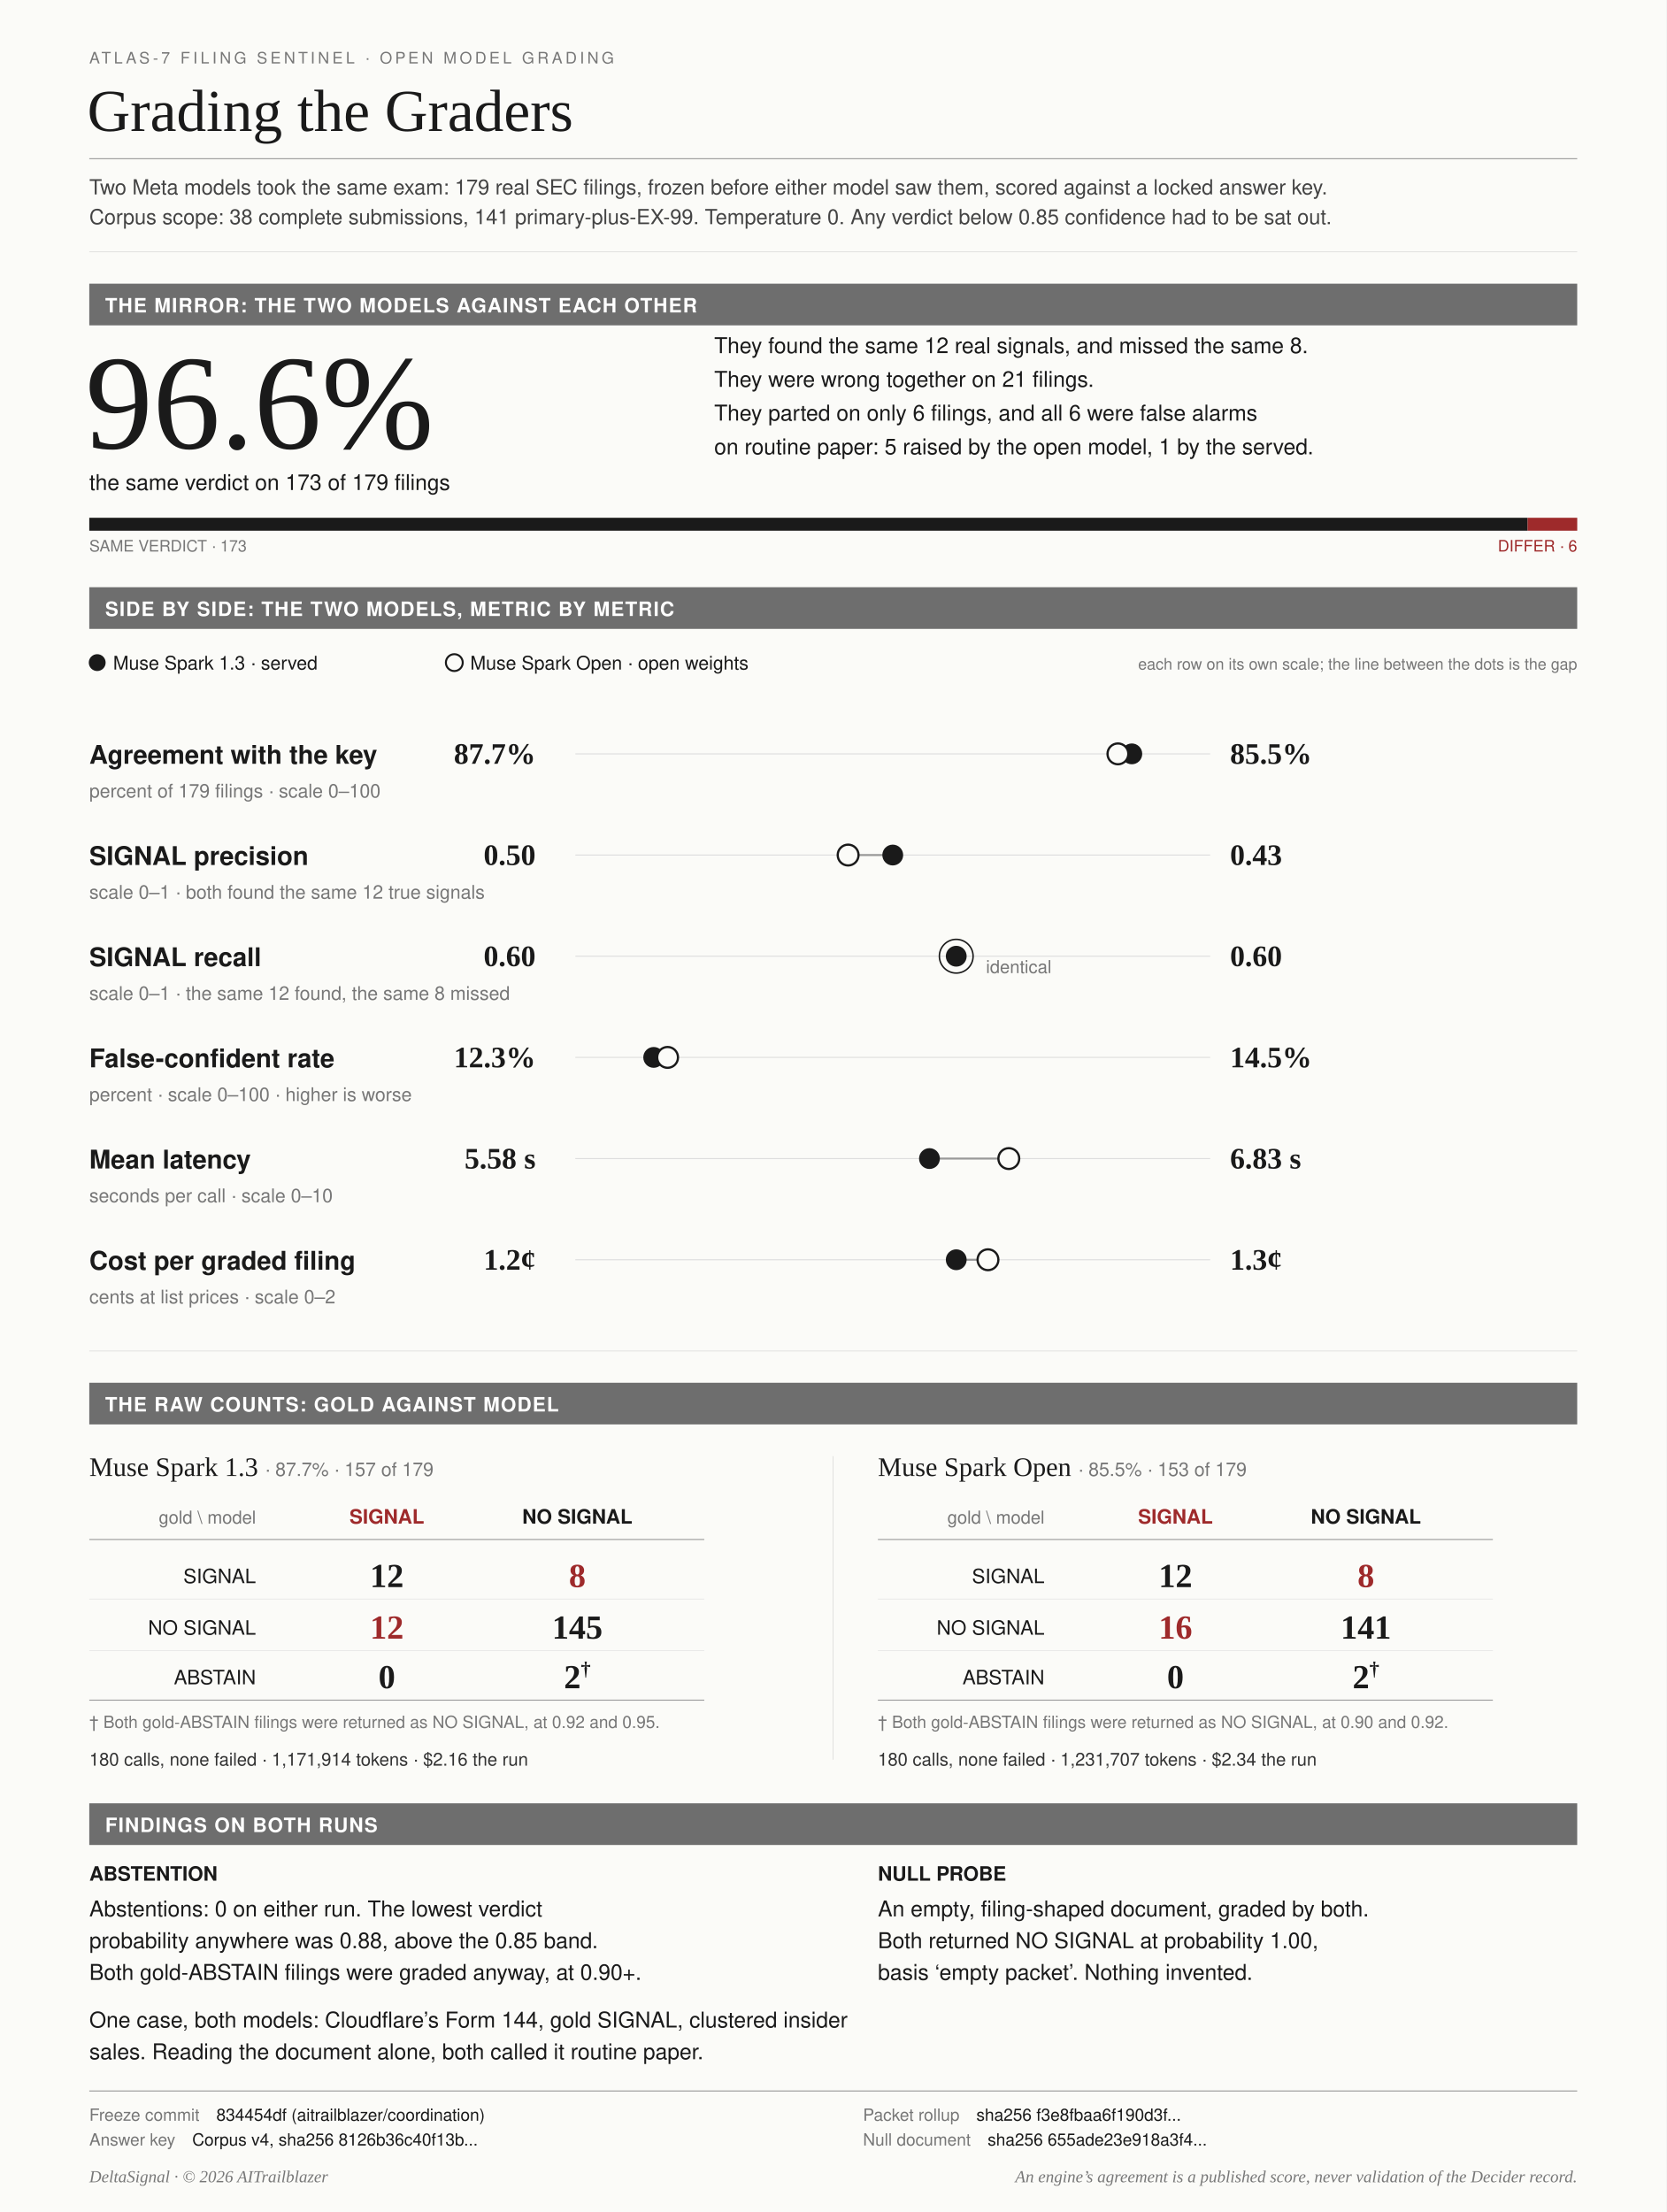
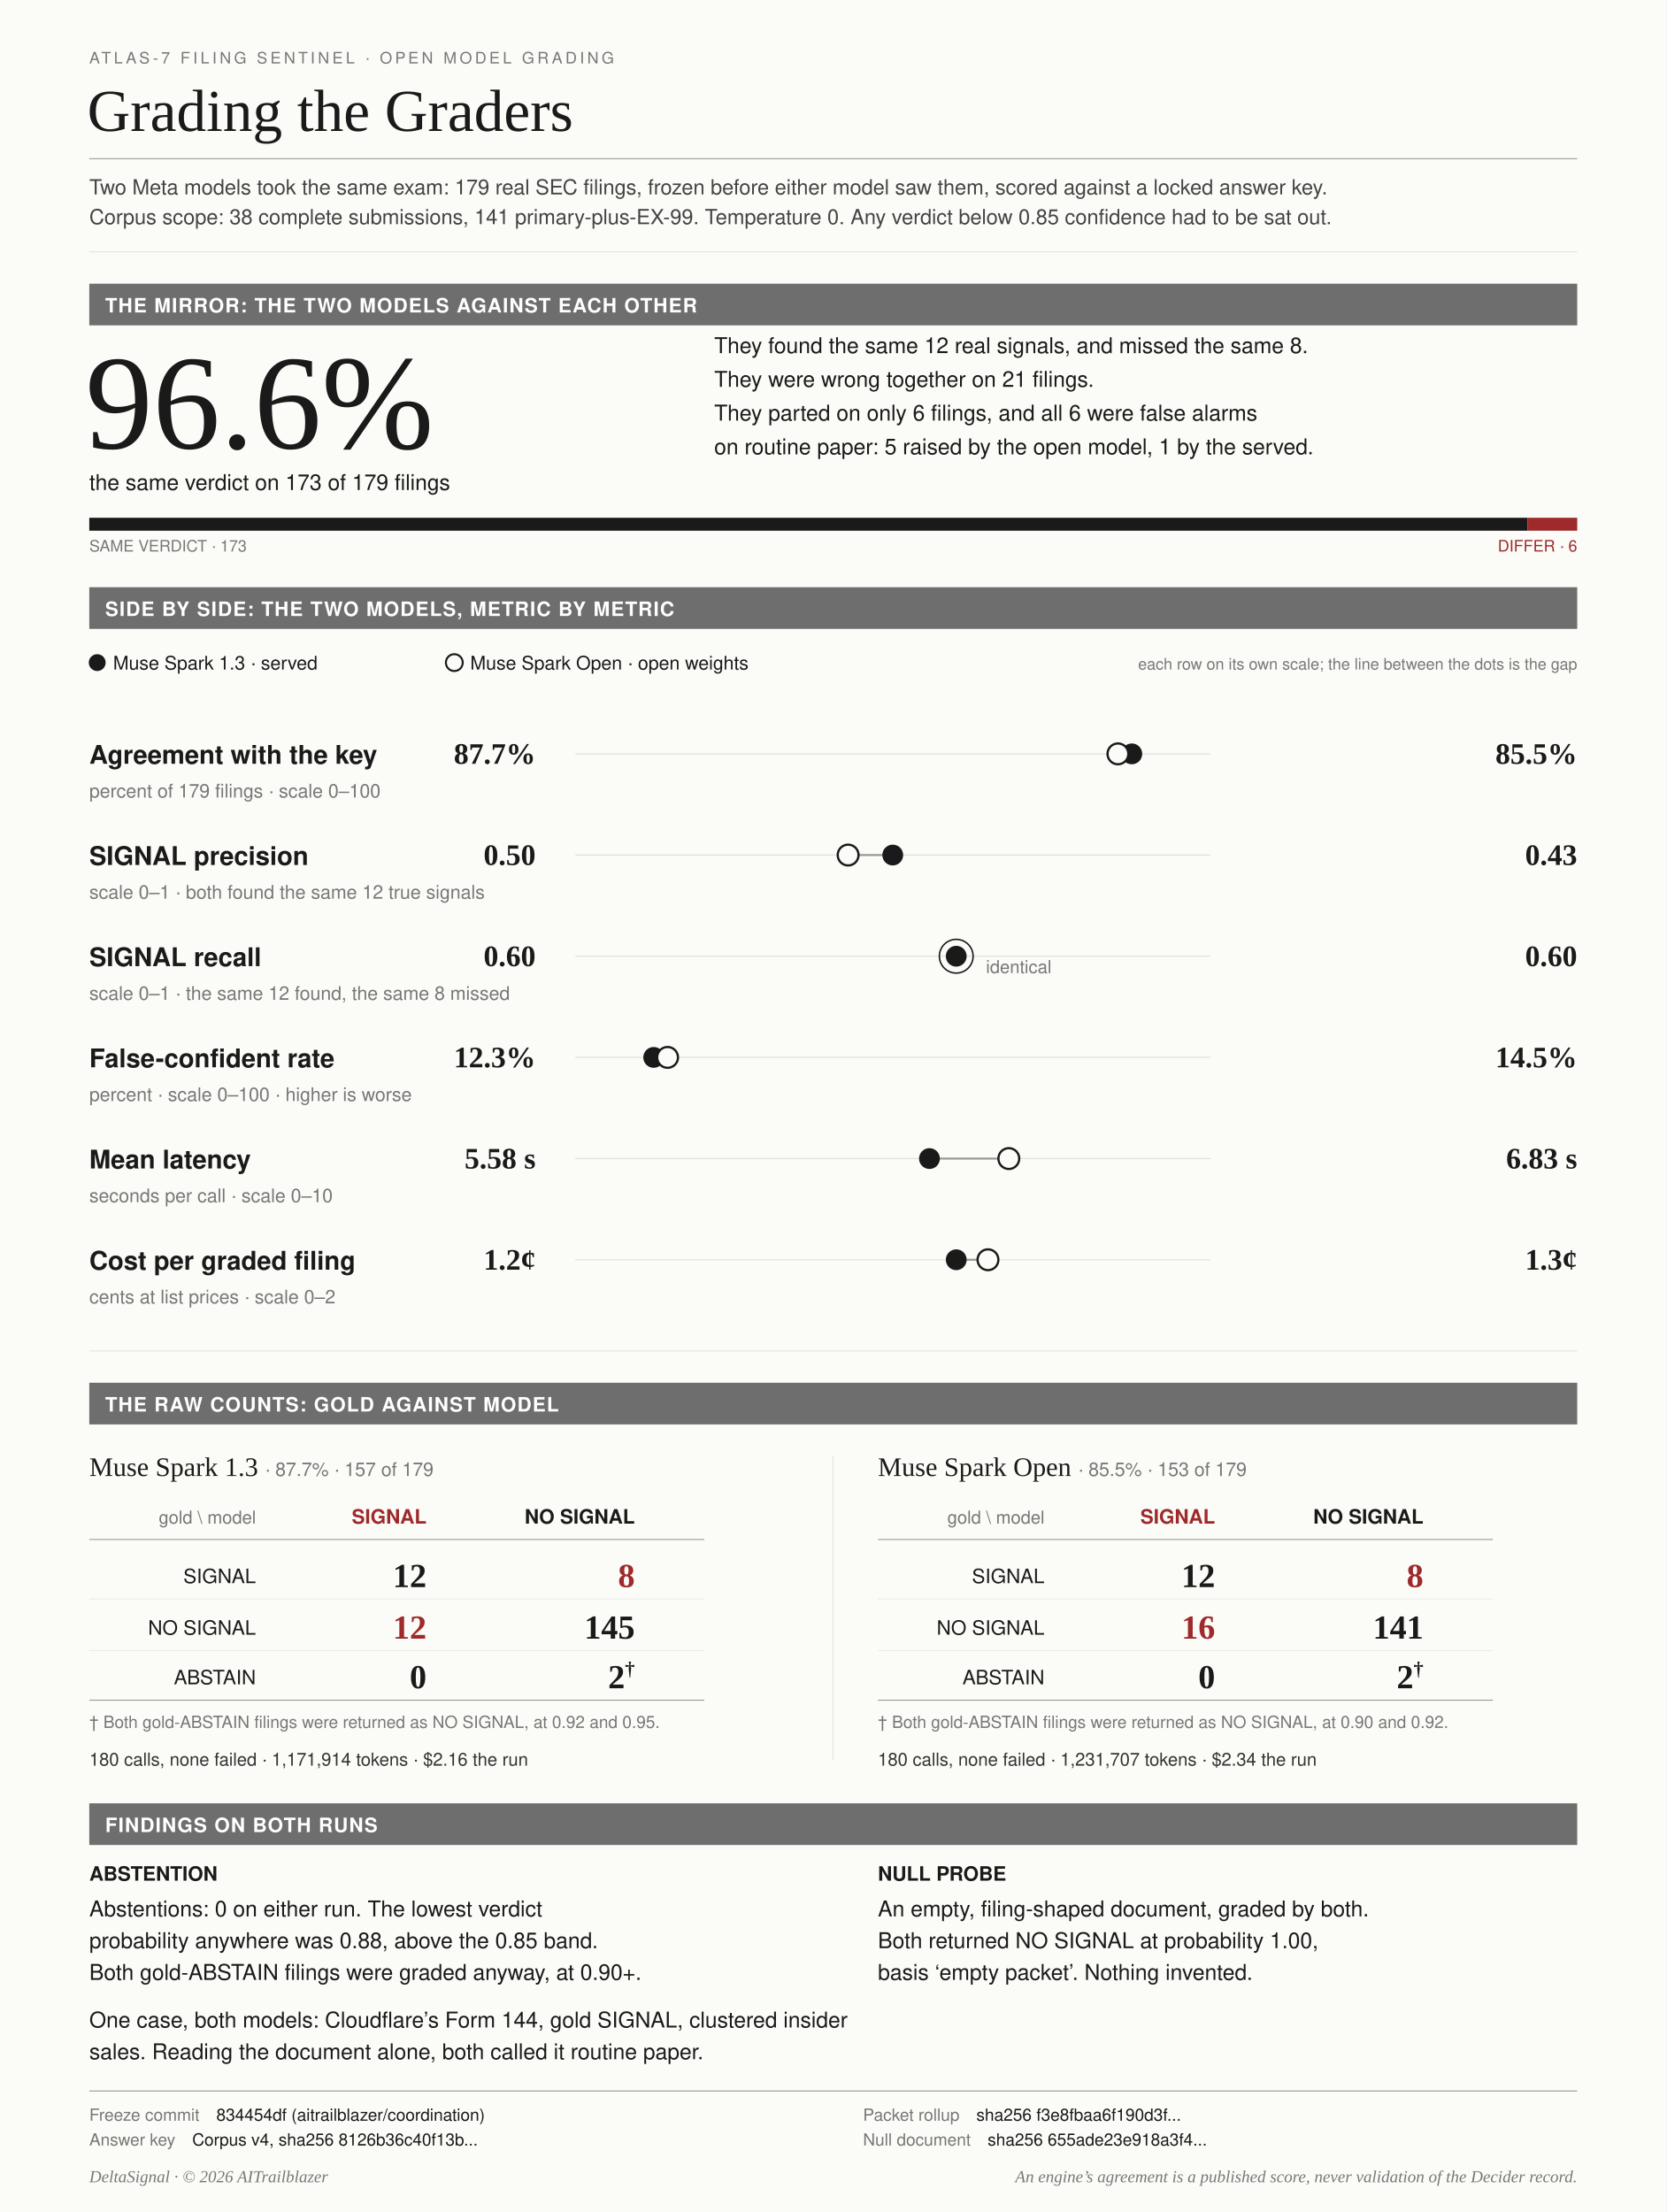
<svg xmlns="http://www.w3.org/2000/svg" viewBox="0 0 1680 2230" width="1680" height="2230" role="img" aria-label="Grading the Graders: Muse Spark 1.3 and Muse Spark Open compared on 179 frozen SEC filings">
  <rect x="0" y="0" width="1680" height="2230" fill="#FBFBF8" />
  <text x="90" y="64" font-family="Helvetica, Arial, 'Liberation Sans', 'DejaVu Sans', sans-serif" font-size="16" letter-spacing="3" fill="#777777">ATLAS-7 FILING SENTINEL · OPEN MODEL GRADING</text>
  <text x="88" y="132" font-family="Georgia, 'Times New Roman', 'Liberation Serif', 'DejaVu Serif', serif" font-size="60" fill="#1A1A1A">Grading the Graders</text>
  <line x1="90" y1="160" x2="1590" y2="160" stroke="#999999" stroke-width="1" />
  <text x="90" y="196" font-family="Helvetica, Arial, 'Liberation Sans', 'DejaVu Sans', sans-serif" font-size="21" fill="#444444">Two Meta models took the same exam: 179 real SEC filings, frozen before either model saw them, scored against a locked answer key.</text>
  <text x="90" y="226" font-family="Helvetica, Arial, 'Liberation Sans', 'DejaVu Sans', sans-serif" font-size="21" fill="#444444">Corpus scope: 38 complete submissions, 141 primary-plus-EX-99. Temperature 0. Any verdict below 0.85 confidence had to be sat out.</text>
  <line x1="90" y1="254" x2="1590" y2="254" stroke="#CCCCCC" stroke-width="0.5" />
  <rect x="90" y="286" width="1500" height="42" fill="#6E6E6E" />
  <text x="106" y="315" font-family="Helvetica, Arial, 'Liberation Sans', 'DejaVu Sans', sans-serif" font-size="20" font-weight="bold" letter-spacing="1" fill="#FFFFFF">THE MIRROR: THE TWO MODELS AGAINST EACH OTHER</text>
  <text x="86" y="452" font-family="Georgia, 'Times New Roman', 'Liberation Serif', 'DejaVu Serif', serif" font-size="136" fill="#1A1A1A">96.6%</text>
  <text x="90" y="494" font-family="Helvetica, Arial, 'Liberation Sans', 'DejaVu Sans', sans-serif" font-size="22" fill="#1A1A1A">the same verdict on 173 of 179 filings</text>
  <text x="720" y="356" font-family="Helvetica, Arial, 'Liberation Sans', 'DejaVu Sans', sans-serif" font-size="22" fill="#1A1A1A">They found the same 12 real signals, and missed the same 8.</text>
  <text x="720" y="390" font-family="Helvetica, Arial, 'Liberation Sans', 'DejaVu Sans', sans-serif" font-size="22" fill="#1A1A1A">They were wrong together on 21 filings.</text>
  <text x="720" y="424" font-family="Helvetica, Arial, 'Liberation Sans', 'DejaVu Sans', sans-serif" font-size="22" fill="#1A1A1A">They parted on only 6 filings, and all 6 were false alarms</text>
  <text x="720" y="458" font-family="Helvetica, Arial, 'Liberation Sans', 'DejaVu Sans', sans-serif" font-size="22" fill="#1A1A1A">on routine paper: 5 raised by the open model, 1 by the served.</text>
  <rect x="90" y="522" width="1500" height="13" fill="#E7E4DC" />
  <rect x="90" y="522" width="1450" height="13" fill="#1A1A1A" />
  <rect x="1540" y="522" width="50" height="13" fill="#9E2A2B" />
  <text x="90" y="556" font-family="Helvetica, Arial, 'Liberation Sans', 'DejaVu Sans', sans-serif" font-size="16" fill="#777777">SAME VERDICT · 173</text>
  <text x="1590" y="556" text-anchor="end" font-family="Helvetica, Arial, 'Liberation Sans', 'DejaVu Sans', sans-serif" font-size="16" fill="#9E2A2B">DIFFER · 6</text>
  <rect x="90" y="592" width="1500" height="42" fill="#6E6E6E" />
  <text x="106" y="621" font-family="Helvetica, Arial, 'Liberation Sans', 'DejaVu Sans', sans-serif" font-size="20" font-weight="bold" letter-spacing="1" fill="#FFFFFF">SIDE BY SIDE: THE TWO MODELS, METRIC BY METRIC</text>
  <circle cx="98" cy="668" r="8.5" fill="#1A1A1A" />
  <text x="114" y="675" font-family="Helvetica, Arial, 'Liberation Sans', 'DejaVu Sans', sans-serif" font-size="19" fill="#1A1A1A">Muse Spark 1.3 · served</text>
  <circle cx="458" cy="668" r="8.5" fill="#FBFBF8" stroke="#1A1A1A" stroke-width="2" />
  <text x="474" y="675" font-family="Helvetica, Arial, 'Liberation Sans', 'DejaVu Sans', sans-serif" font-size="19" fill="#1A1A1A">Muse Spark Open · open weights</text>
  <text x="1590" y="675" text-anchor="end" font-family="Helvetica, Arial, 'Liberation Sans', 'DejaVu Sans', sans-serif" font-size="16" fill="#777777">each row on its own scale; the line between the dots is the gap</text>
  <text x="90" y="770" font-family="Helvetica, Arial, 'Liberation Sans', 'DejaVu Sans', sans-serif" font-size="26" font-weight="bold" fill="#1A1A1A">Agreement with the key</text>
  <text x="90" y="804" font-family="Helvetica, Arial, 'Liberation Sans', 'DejaVu Sans', sans-serif" font-size="19" fill="#777777">percent of 179 filings · scale 0–100</text>
  <text x="540" y="770" text-anchor="end" font-family="Georgia, 'Times New Roman', 'Liberation Serif', 'DejaVu Serif', serif" font-size="30" font-weight="bold" fill="#1A1A1A">87.7%</text>
-   <text x="1240" y="770" font-family="Georgia, 'Times New Roman', 'Liberation Serif', 'DejaVu Serif', serif" font-size="30" font-weight="bold" fill="#1A1A1A">85.5%</text>
+   <text x="1590" y="770" text-anchor="end" font-family="Georgia, 'Times New Roman', 'Liberation Serif', 'DejaVu Serif', serif" font-size="30" font-weight="bold" fill="#1A1A1A">85.5%</text>
  <line x1="580" y1="760" x2="1220" y2="760" stroke="#DDDDDD" stroke-width="1" />
  <line x1="1127" y1="760" x2="1141" y2="760" stroke="#999999" stroke-width="2" />
  <circle cx="1141" cy="760" r="10.5" fill="#1A1A1A" />
  <circle cx="1127" cy="760" r="10.5" fill="#FBFBF8" stroke="#1A1A1A" stroke-width="2.25" />
  <text x="90" y="872" font-family="Helvetica, Arial, 'Liberation Sans', 'DejaVu Sans', sans-serif" font-size="26" font-weight="bold" fill="#1A1A1A">SIGNAL precision</text>
  <text x="90" y="906" font-family="Helvetica, Arial, 'Liberation Sans', 'DejaVu Sans', sans-serif" font-size="19" fill="#777777">scale 0–1 · both found the same 12 true signals</text>
  <text x="540" y="872" text-anchor="end" font-family="Georgia, 'Times New Roman', 'Liberation Serif', 'DejaVu Serif', serif" font-size="30" font-weight="bold" fill="#1A1A1A">0.50</text>
-   <text x="1240" y="872" font-family="Georgia, 'Times New Roman', 'Liberation Serif', 'DejaVu Serif', serif" font-size="30" font-weight="bold" fill="#1A1A1A">0.43</text>
+   <text x="1590" y="872" text-anchor="end" font-family="Georgia, 'Times New Roman', 'Liberation Serif', 'DejaVu Serif', serif" font-size="30" font-weight="bold" fill="#1A1A1A">0.43</text>
  <line x1="580" y1="862" x2="1220" y2="862" stroke="#DDDDDD" stroke-width="1" />
  <line x1="855" y1="862" x2="900" y2="862" stroke="#999999" stroke-width="2" />
  <circle cx="900" cy="862" r="10.5" fill="#1A1A1A" />
  <circle cx="855" cy="862" r="10.5" fill="#FBFBF8" stroke="#1A1A1A" stroke-width="2.25" />
  <text x="90" y="974" font-family="Helvetica, Arial, 'Liberation Sans', 'DejaVu Sans', sans-serif" font-size="26" font-weight="bold" fill="#1A1A1A">SIGNAL recall</text>
  <text x="90" y="1008" font-family="Helvetica, Arial, 'Liberation Sans', 'DejaVu Sans', sans-serif" font-size="19" fill="#777777">scale 0–1 · the same 12 found, the same 8 missed</text>
  <text x="540" y="974" text-anchor="end" font-family="Georgia, 'Times New Roman', 'Liberation Serif', 'DejaVu Serif', serif" font-size="30" font-weight="bold" fill="#1A1A1A">0.60</text>
-   <text x="1240" y="974" font-family="Georgia, 'Times New Roman', 'Liberation Serif', 'DejaVu Serif', serif" font-size="30" font-weight="bold" fill="#1A1A1A">0.60</text>
+   <text x="1590" y="974" text-anchor="end" font-family="Georgia, 'Times New Roman', 'Liberation Serif', 'DejaVu Serif', serif" font-size="30" font-weight="bold" fill="#1A1A1A">0.60</text>
  <line x1="580" y1="964" x2="1220" y2="964" stroke="#DDDDDD" stroke-width="1" />
  <circle cx="964" cy="964" r="17" fill="none" stroke="#1A1A1A" stroke-width="1.5" />
  <circle cx="964" cy="964" r="10.5" fill="#1A1A1A" />
  <text x="994" y="981" font-family="Helvetica, Arial, 'Liberation Sans', 'DejaVu Sans', sans-serif" font-size="18" fill="#777777">identical</text>
  <text x="90" y="1076" font-family="Helvetica, Arial, 'Liberation Sans', 'DejaVu Sans', sans-serif" font-size="26" font-weight="bold" fill="#1A1A1A">False-confident rate</text>
  <text x="90" y="1110" font-family="Helvetica, Arial, 'Liberation Sans', 'DejaVu Sans', sans-serif" font-size="19" fill="#777777">percent · scale 0–100 · higher is worse</text>
  <text x="540" y="1076" text-anchor="end" font-family="Georgia, 'Times New Roman', 'Liberation Serif', 'DejaVu Serif', serif" font-size="30" font-weight="bold" fill="#1A1A1A">12.3%</text>
-   <text x="1240" y="1076" font-family="Georgia, 'Times New Roman', 'Liberation Serif', 'DejaVu Serif', serif" font-size="30" font-weight="bold" fill="#1A1A1A">14.5%</text>
+   <text x="1590" y="1076" text-anchor="end" font-family="Georgia, 'Times New Roman', 'Liberation Serif', 'DejaVu Serif', serif" font-size="30" font-weight="bold" fill="#1A1A1A">14.5%</text>
  <line x1="580" y1="1066" x2="1220" y2="1066" stroke="#DDDDDD" stroke-width="1" />
  <line x1="659" y1="1066" x2="673" y2="1066" stroke="#999999" stroke-width="2" />
  <circle cx="659" cy="1066" r="10.5" fill="#1A1A1A" />
  <circle cx="673" cy="1066" r="10.5" fill="#FBFBF8" stroke="#1A1A1A" stroke-width="2.25" />
  <text x="90" y="1178" font-family="Helvetica, Arial, 'Liberation Sans', 'DejaVu Sans', sans-serif" font-size="26" font-weight="bold" fill="#1A1A1A">Mean latency</text>
  <text x="90" y="1212" font-family="Helvetica, Arial, 'Liberation Sans', 'DejaVu Sans', sans-serif" font-size="19" fill="#777777">seconds per call · scale 0–10</text>
  <text x="540" y="1178" text-anchor="end" font-family="Georgia, 'Times New Roman', 'Liberation Serif', 'DejaVu Serif', serif" font-size="30" font-weight="bold" fill="#1A1A1A">5.58 s</text>
-   <text x="1240" y="1178" font-family="Georgia, 'Times New Roman', 'Liberation Serif', 'DejaVu Serif', serif" font-size="30" font-weight="bold" fill="#1A1A1A">6.83 s</text>
+   <text x="1590" y="1178" text-anchor="end" font-family="Georgia, 'Times New Roman', 'Liberation Serif', 'DejaVu Serif', serif" font-size="30" font-weight="bold" fill="#1A1A1A">6.83 s</text>
  <line x1="580" y1="1168" x2="1220" y2="1168" stroke="#DDDDDD" stroke-width="1" />
  <line x1="937" y1="1168" x2="1017" y2="1168" stroke="#999999" stroke-width="2" />
  <circle cx="937" cy="1168" r="10.5" fill="#1A1A1A" />
  <circle cx="1017" cy="1168" r="10.5" fill="#FBFBF8" stroke="#1A1A1A" stroke-width="2.25" />
  <text x="90" y="1280" font-family="Helvetica, Arial, 'Liberation Sans', 'DejaVu Sans', sans-serif" font-size="26" font-weight="bold" fill="#1A1A1A">Cost per graded filing</text>
  <text x="90" y="1314" font-family="Helvetica, Arial, 'Liberation Sans', 'DejaVu Sans', sans-serif" font-size="19" fill="#777777">cents at list prices · scale 0–2</text>
  <text x="540" y="1280" text-anchor="end" font-family="Georgia, 'Times New Roman', 'Liberation Serif', 'DejaVu Serif', serif" font-size="30" font-weight="bold" fill="#1A1A1A">1.2¢</text>
-   <text x="1240" y="1280" font-family="Georgia, 'Times New Roman', 'Liberation Serif', 'DejaVu Serif', serif" font-size="30" font-weight="bold" fill="#1A1A1A">1.3¢</text>
+   <text x="1590" y="1280" text-anchor="end" font-family="Georgia, 'Times New Roman', 'Liberation Serif', 'DejaVu Serif', serif" font-size="30" font-weight="bold" fill="#1A1A1A">1.3¢</text>
  <line x1="580" y1="1270" x2="1220" y2="1270" stroke="#DDDDDD" stroke-width="1" />
  <line x1="964" y1="1270" x2="996" y2="1270" stroke="#999999" stroke-width="2" />
  <circle cx="964" cy="1270" r="10.5" fill="#1A1A1A" />
  <circle cx="996" cy="1270" r="10.5" fill="#FBFBF8" stroke="#1A1A1A" stroke-width="2.25" />
  <line x1="90" y1="1362" x2="1590" y2="1362" stroke="#CCCCCC" stroke-width="0.5" />
  <rect x="90" y="1394" width="1500" height="42" fill="#6E6E6E" />
  <text x="106" y="1423" font-family="Helvetica, Arial, 'Liberation Sans', 'DejaVu Sans', sans-serif" font-size="20" font-weight="bold" letter-spacing="1" fill="#FFFFFF">THE RAW COUNTS: GOLD AGAINST MODEL</text>
  <line x1="840" y1="1468" x2="840" y2="1774" stroke="#CCCCCC" stroke-width="0.5" />
  <text x="90" y="1488" font-family="Georgia, 'Times New Roman', 'Liberation Serif', 'DejaVu Serif', serif" font-size="27" fill="#1A1A1A">Muse Spark 1.3 <tspan font-family="Helvetica, Arial, 'Liberation Sans', 'DejaVu Sans', sans-serif" font-size="19" fill="#777777">· 87.7% · 157 of 179</tspan>
  </text>
  <text x="258" y="1536" text-anchor="end" font-family="Helvetica, Arial, 'Liberation Sans', 'DejaVu Sans', sans-serif" font-size="18" fill="#777777">gold \ model</text>
-   <text x="390" y="1536" text-anchor="middle" font-family="Helvetica, Arial, 'Liberation Sans', 'DejaVu Sans', sans-serif" font-size="20" font-weight="bold" fill="#9E2A2B">SIGNAL</text>
-   <text x="582" y="1536" text-anchor="middle" font-family="Helvetica, Arial, 'Liberation Sans', 'DejaVu Sans', sans-serif" font-size="20" font-weight="bold" fill="#1A1A1A">NO SIGNAL</text>
+   <text x="430" y="1536" text-anchor="end" font-family="Helvetica, Arial, 'Liberation Sans', 'DejaVu Sans', sans-serif" font-size="20" font-weight="bold" fill="#9E2A2B">SIGNAL</text>
+   <text x="640" y="1536" text-anchor="end" font-family="Helvetica, Arial, 'Liberation Sans', 'DejaVu Sans', sans-serif" font-size="20" font-weight="bold" fill="#1A1A1A">NO SIGNAL</text>
  <line x1="90" y1="1552" x2="710" y2="1552" stroke="#999999" stroke-width="1" />
  <text x="258" y="1596" text-anchor="end" font-family="Helvetica, Arial, 'Liberation Sans', 'DejaVu Sans', sans-serif" font-size="20" fill="#1A1A1A">SIGNAL</text>
-   <text x="390" y="1600" text-anchor="middle" font-family="Georgia, 'Times New Roman', 'Liberation Serif', 'DejaVu Serif', serif" font-size="34" font-weight="bold" fill="#1A1A1A">12</text>
-   <text x="582" y="1600" text-anchor="middle" font-family="Georgia, 'Times New Roman', 'Liberation Serif', 'DejaVu Serif', serif" font-size="34" font-weight="bold" fill="#9E2A2B">8</text>
+   <text x="430" y="1600" text-anchor="end" font-family="Georgia, 'Times New Roman', 'Liberation Serif', 'DejaVu Serif', serif" font-size="34" font-weight="bold" fill="#1A1A1A">12</text>
+   <text x="640" y="1600" text-anchor="end" font-family="Georgia, 'Times New Roman', 'Liberation Serif', 'DejaVu Serif', serif" font-size="34" font-weight="bold" fill="#9E2A2B">8</text>
  <line x1="90" y1="1612" x2="710" y2="1612" stroke="#DDDDDD" stroke-width="0.5" />
  <text x="258" y="1648" text-anchor="end" font-family="Helvetica, Arial, 'Liberation Sans', 'DejaVu Sans', sans-serif" font-size="20" fill="#1A1A1A">NO SIGNAL</text>
-   <text x="390" y="1652" text-anchor="middle" font-family="Georgia, 'Times New Roman', 'Liberation Serif', 'DejaVu Serif', serif" font-size="34" font-weight="bold" fill="#9E2A2B">12</text>
-   <text x="582" y="1652" text-anchor="middle" font-family="Georgia, 'Times New Roman', 'Liberation Serif', 'DejaVu Serif', serif" font-size="34" font-weight="bold" fill="#1A1A1A">145</text>
+   <text x="430" y="1652" text-anchor="end" font-family="Georgia, 'Times New Roman', 'Liberation Serif', 'DejaVu Serif', serif" font-size="34" font-weight="bold" fill="#9E2A2B">12</text>
+   <text x="640" y="1652" text-anchor="end" font-family="Georgia, 'Times New Roman', 'Liberation Serif', 'DejaVu Serif', serif" font-size="34" font-weight="bold" fill="#1A1A1A">145</text>
  <line x1="90" y1="1664" x2="710" y2="1664" stroke="#DDDDDD" stroke-width="0.5" />
  <text x="258" y="1698" text-anchor="end" font-family="Helvetica, Arial, 'Liberation Sans', 'DejaVu Sans', sans-serif" font-size="20" fill="#1A1A1A">ABSTAIN</text>
-   <text x="390" y="1702" text-anchor="middle" font-family="Georgia, 'Times New Roman', 'Liberation Serif', 'DejaVu Serif', serif" font-size="34" font-weight="bold" fill="#1A1A1A">0</text>
-   <text x="582" y="1702" text-anchor="middle" font-family="Georgia, 'Times New Roman', 'Liberation Serif', 'DejaVu Serif', serif" font-size="34" font-weight="bold" fill="#1A1A1A">2<tspan font-size="20" dy="-13">†</tspan>
+   <text x="430" y="1702" text-anchor="end" font-family="Georgia, 'Times New Roman', 'Liberation Serif', 'DejaVu Serif', serif" font-size="34" font-weight="bold" fill="#1A1A1A">0</text>
+   <text x="640" y="1702" text-anchor="end" font-family="Georgia, 'Times New Roman', 'Liberation Serif', 'DejaVu Serif', serif" font-size="34" font-weight="bold" fill="#1A1A1A">2<tspan font-size="20" dy="-13">†</tspan>
  </text>
  <line x1="90" y1="1714" x2="710" y2="1714" stroke="#999999" stroke-width="1" />
  <text x="90" y="1742" font-family="Helvetica, Arial, 'Liberation Sans', 'DejaVu Sans', sans-serif" font-size="17" fill="#777777">† Both gold-ABSTAIN filings were returned as NO SIGNAL, at 0.92 and 0.95.</text>
  <text x="90" y="1780" font-family="Helvetica, Arial, 'Liberation Sans', 'DejaVu Sans', sans-serif" font-size="18" fill="#333333">180 calls, none failed · 1,171,914 tokens · $2.16 the run</text>
  <text x="885" y="1488" font-family="Georgia, 'Times New Roman', 'Liberation Serif', 'DejaVu Serif', serif" font-size="27" fill="#1A1A1A">Muse Spark Open <tspan font-family="Helvetica, Arial, 'Liberation Sans', 'DejaVu Sans', sans-serif" font-size="19" fill="#777777">· 85.5% · 153 of 179</tspan>
  </text>
  <text x="1053" y="1536" text-anchor="end" font-family="Helvetica, Arial, 'Liberation Sans', 'DejaVu Sans', sans-serif" font-size="18" fill="#777777">gold \ model</text>
-   <text x="1185" y="1536" text-anchor="middle" font-family="Helvetica, Arial, 'Liberation Sans', 'DejaVu Sans', sans-serif" font-size="20" font-weight="bold" fill="#9E2A2B">SIGNAL</text>
-   <text x="1377" y="1536" text-anchor="middle" font-family="Helvetica, Arial, 'Liberation Sans', 'DejaVu Sans', sans-serif" font-size="20" font-weight="bold" fill="#1A1A1A">NO SIGNAL</text>
+   <text x="1225" y="1536" text-anchor="end" font-family="Helvetica, Arial, 'Liberation Sans', 'DejaVu Sans', sans-serif" font-size="20" font-weight="bold" fill="#9E2A2B">SIGNAL</text>
+   <text x="1435" y="1536" text-anchor="end" font-family="Helvetica, Arial, 'Liberation Sans', 'DejaVu Sans', sans-serif" font-size="20" font-weight="bold" fill="#1A1A1A">NO SIGNAL</text>
  <line x1="885" y1="1552" x2="1505" y2="1552" stroke="#999999" stroke-width="1" />
  <text x="1053" y="1596" text-anchor="end" font-family="Helvetica, Arial, 'Liberation Sans', 'DejaVu Sans', sans-serif" font-size="20" fill="#1A1A1A">SIGNAL</text>
-   <text x="1185" y="1600" text-anchor="middle" font-family="Georgia, 'Times New Roman', 'Liberation Serif', 'DejaVu Serif', serif" font-size="34" font-weight="bold" fill="#1A1A1A">12</text>
-   <text x="1377" y="1600" text-anchor="middle" font-family="Georgia, 'Times New Roman', 'Liberation Serif', 'DejaVu Serif', serif" font-size="34" font-weight="bold" fill="#9E2A2B">8</text>
+   <text x="1225" y="1600" text-anchor="end" font-family="Georgia, 'Times New Roman', 'Liberation Serif', 'DejaVu Serif', serif" font-size="34" font-weight="bold" fill="#1A1A1A">12</text>
+   <text x="1435" y="1600" text-anchor="end" font-family="Georgia, 'Times New Roman', 'Liberation Serif', 'DejaVu Serif', serif" font-size="34" font-weight="bold" fill="#9E2A2B">8</text>
  <line x1="885" y1="1612" x2="1505" y2="1612" stroke="#DDDDDD" stroke-width="0.5" />
  <text x="1053" y="1648" text-anchor="end" font-family="Helvetica, Arial, 'Liberation Sans', 'DejaVu Sans', sans-serif" font-size="20" fill="#1A1A1A">NO SIGNAL</text>
-   <text x="1185" y="1652" text-anchor="middle" font-family="Georgia, 'Times New Roman', 'Liberation Serif', 'DejaVu Serif', serif" font-size="34" font-weight="bold" fill="#9E2A2B">16</text>
-   <text x="1377" y="1652" text-anchor="middle" font-family="Georgia, 'Times New Roman', 'Liberation Serif', 'DejaVu Serif', serif" font-size="34" font-weight="bold" fill="#1A1A1A">141</text>
+   <text x="1225" y="1652" text-anchor="end" font-family="Georgia, 'Times New Roman', 'Liberation Serif', 'DejaVu Serif', serif" font-size="34" font-weight="bold" fill="#9E2A2B">16</text>
+   <text x="1435" y="1652" text-anchor="end" font-family="Georgia, 'Times New Roman', 'Liberation Serif', 'DejaVu Serif', serif" font-size="34" font-weight="bold" fill="#1A1A1A">141</text>
  <line x1="885" y1="1664" x2="1505" y2="1664" stroke="#DDDDDD" stroke-width="0.5" />
  <text x="1053" y="1698" text-anchor="end" font-family="Helvetica, Arial, 'Liberation Sans', 'DejaVu Sans', sans-serif" font-size="20" fill="#1A1A1A">ABSTAIN</text>
-   <text x="1185" y="1702" text-anchor="middle" font-family="Georgia, 'Times New Roman', 'Liberation Serif', 'DejaVu Serif', serif" font-size="34" font-weight="bold" fill="#1A1A1A">0</text>
-   <text x="1377" y="1702" text-anchor="middle" font-family="Georgia, 'Times New Roman', 'Liberation Serif', 'DejaVu Serif', serif" font-size="34" font-weight="bold" fill="#1A1A1A">2<tspan font-size="20" dy="-13">†</tspan>
+   <text x="1225" y="1702" text-anchor="end" font-family="Georgia, 'Times New Roman', 'Liberation Serif', 'DejaVu Serif', serif" font-size="34" font-weight="bold" fill="#1A1A1A">0</text>
+   <text x="1435" y="1702" text-anchor="end" font-family="Georgia, 'Times New Roman', 'Liberation Serif', 'DejaVu Serif', serif" font-size="34" font-weight="bold" fill="#1A1A1A">2<tspan font-size="20" dy="-13">†</tspan>
  </text>
  <line x1="885" y1="1714" x2="1505" y2="1714" stroke="#999999" stroke-width="1" />
  <text x="885" y="1742" font-family="Helvetica, Arial, 'Liberation Sans', 'DejaVu Sans', sans-serif" font-size="17" fill="#777777">† Both gold-ABSTAIN filings were returned as NO SIGNAL, at 0.90 and 0.92.</text>
  <text x="885" y="1780" font-family="Helvetica, Arial, 'Liberation Sans', 'DejaVu Sans', sans-serif" font-size="18" fill="#333333">180 calls, none failed · 1,231,707 tokens · $2.34 the run</text>
  <rect x="90" y="1818" width="1500" height="42" fill="#6E6E6E" />
  <text x="106" y="1847" font-family="Helvetica, Arial, 'Liberation Sans', 'DejaVu Sans', sans-serif" font-size="20" font-weight="bold" letter-spacing="1" fill="#FFFFFF">FINDINGS ON BOTH RUNS</text>
  <text x="90" y="1896" font-family="Helvetica, Arial, 'Liberation Sans', 'DejaVu Sans', sans-serif" font-size="20" font-weight="bold" fill="#1A1A1A">ABSTENTION</text>
  <text x="90" y="1932" font-family="Helvetica, Arial, 'Liberation Sans', 'DejaVu Sans', sans-serif" font-size="22" fill="#1A1A1A">Abstentions: 0 on either run. The lowest verdict</text>
  <text x="90" y="1964" font-family="Helvetica, Arial, 'Liberation Sans', 'DejaVu Sans', sans-serif" font-size="22" fill="#1A1A1A">probability anywhere was 0.88, above the 0.85 band.</text>
  <text x="90" y="1996" font-family="Helvetica, Arial, 'Liberation Sans', 'DejaVu Sans', sans-serif" font-size="22" fill="#1A1A1A">Both gold-ABSTAIN filings were graded anyway, at 0.90+.</text>
  <text x="885" y="1896" font-family="Helvetica, Arial, 'Liberation Sans', 'DejaVu Sans', sans-serif" font-size="20" font-weight="bold" fill="#1A1A1A">NULL PROBE</text>
  <text x="885" y="1932" font-family="Helvetica, Arial, 'Liberation Sans', 'DejaVu Sans', sans-serif" font-size="22" fill="#1A1A1A">An empty, filing-shaped document, graded by both.</text>
  <text x="885" y="1964" font-family="Helvetica, Arial, 'Liberation Sans', 'DejaVu Sans', sans-serif" font-size="22" fill="#1A1A1A">Both returned NO SIGNAL at probability 1.00,</text>
  <text x="885" y="1996" font-family="Helvetica, Arial, 'Liberation Sans', 'DejaVu Sans', sans-serif" font-size="22" fill="#1A1A1A">basis ‘empty packet’. Nothing invented.</text>
  <text x="90" y="2044" font-family="Helvetica, Arial, 'Liberation Sans', 'DejaVu Sans', sans-serif" font-size="22" fill="#1A1A1A">One case, both models: Cloudflare’s Form 144, gold SIGNAL, clustered insider</text>
  <text x="90" y="2076" font-family="Helvetica, Arial, 'Liberation Sans', 'DejaVu Sans', sans-serif" font-size="22" fill="#1A1A1A">sales. Reading the document alone, both called it routine paper.</text>
  <line x1="90" y1="2108" x2="1590" y2="2108" stroke="#999999" stroke-width="1" />
  <text x="90" y="2138" font-family="Helvetica, Arial, 'Liberation Sans', 'DejaVu Sans', sans-serif" font-size="17" fill="#1A1A1A">
    <tspan fill="#777777">Freeze commit</tspan> 834454df (aitrailblazer/coordination)</text>
  <text x="90" y="2163" font-family="Helvetica, Arial, 'Liberation Sans', 'DejaVu Sans', sans-serif" font-size="17" fill="#1A1A1A">
    <tspan fill="#777777">Answer key</tspan> Corpus v4, sha256 8126b36c40f13b...</text>
  <text x="870" y="2138" font-family="Helvetica, Arial, 'Liberation Sans', 'DejaVu Sans', sans-serif" font-size="17" fill="#1A1A1A">
    <tspan fill="#777777">Packet rollup</tspan> sha256 f3e8fbaa6f190d3f...</text>
  <text x="870" y="2163" font-family="Helvetica, Arial, 'Liberation Sans', 'DejaVu Sans', sans-serif" font-size="17" fill="#1A1A1A">
    <tspan fill="#777777">Null document</tspan> sha256 655ade23e918a3f4...</text>
  <text x="90" y="2200" font-family="Georgia, 'Times New Roman', 'Liberation Serif', 'DejaVu Serif', serif" font-size="17" font-style="italic" fill="#777777">DeltaSignal · © 2026 AITrailblazer</text>
  <text x="1590" y="2200" text-anchor="end" font-family="Georgia, 'Times New Roman', 'Liberation Serif', 'DejaVu Serif', serif" font-size="17" font-style="italic" fill="#777777">An engine’s agreement is a published score, never validation of the Decider record.</text>
</svg>
